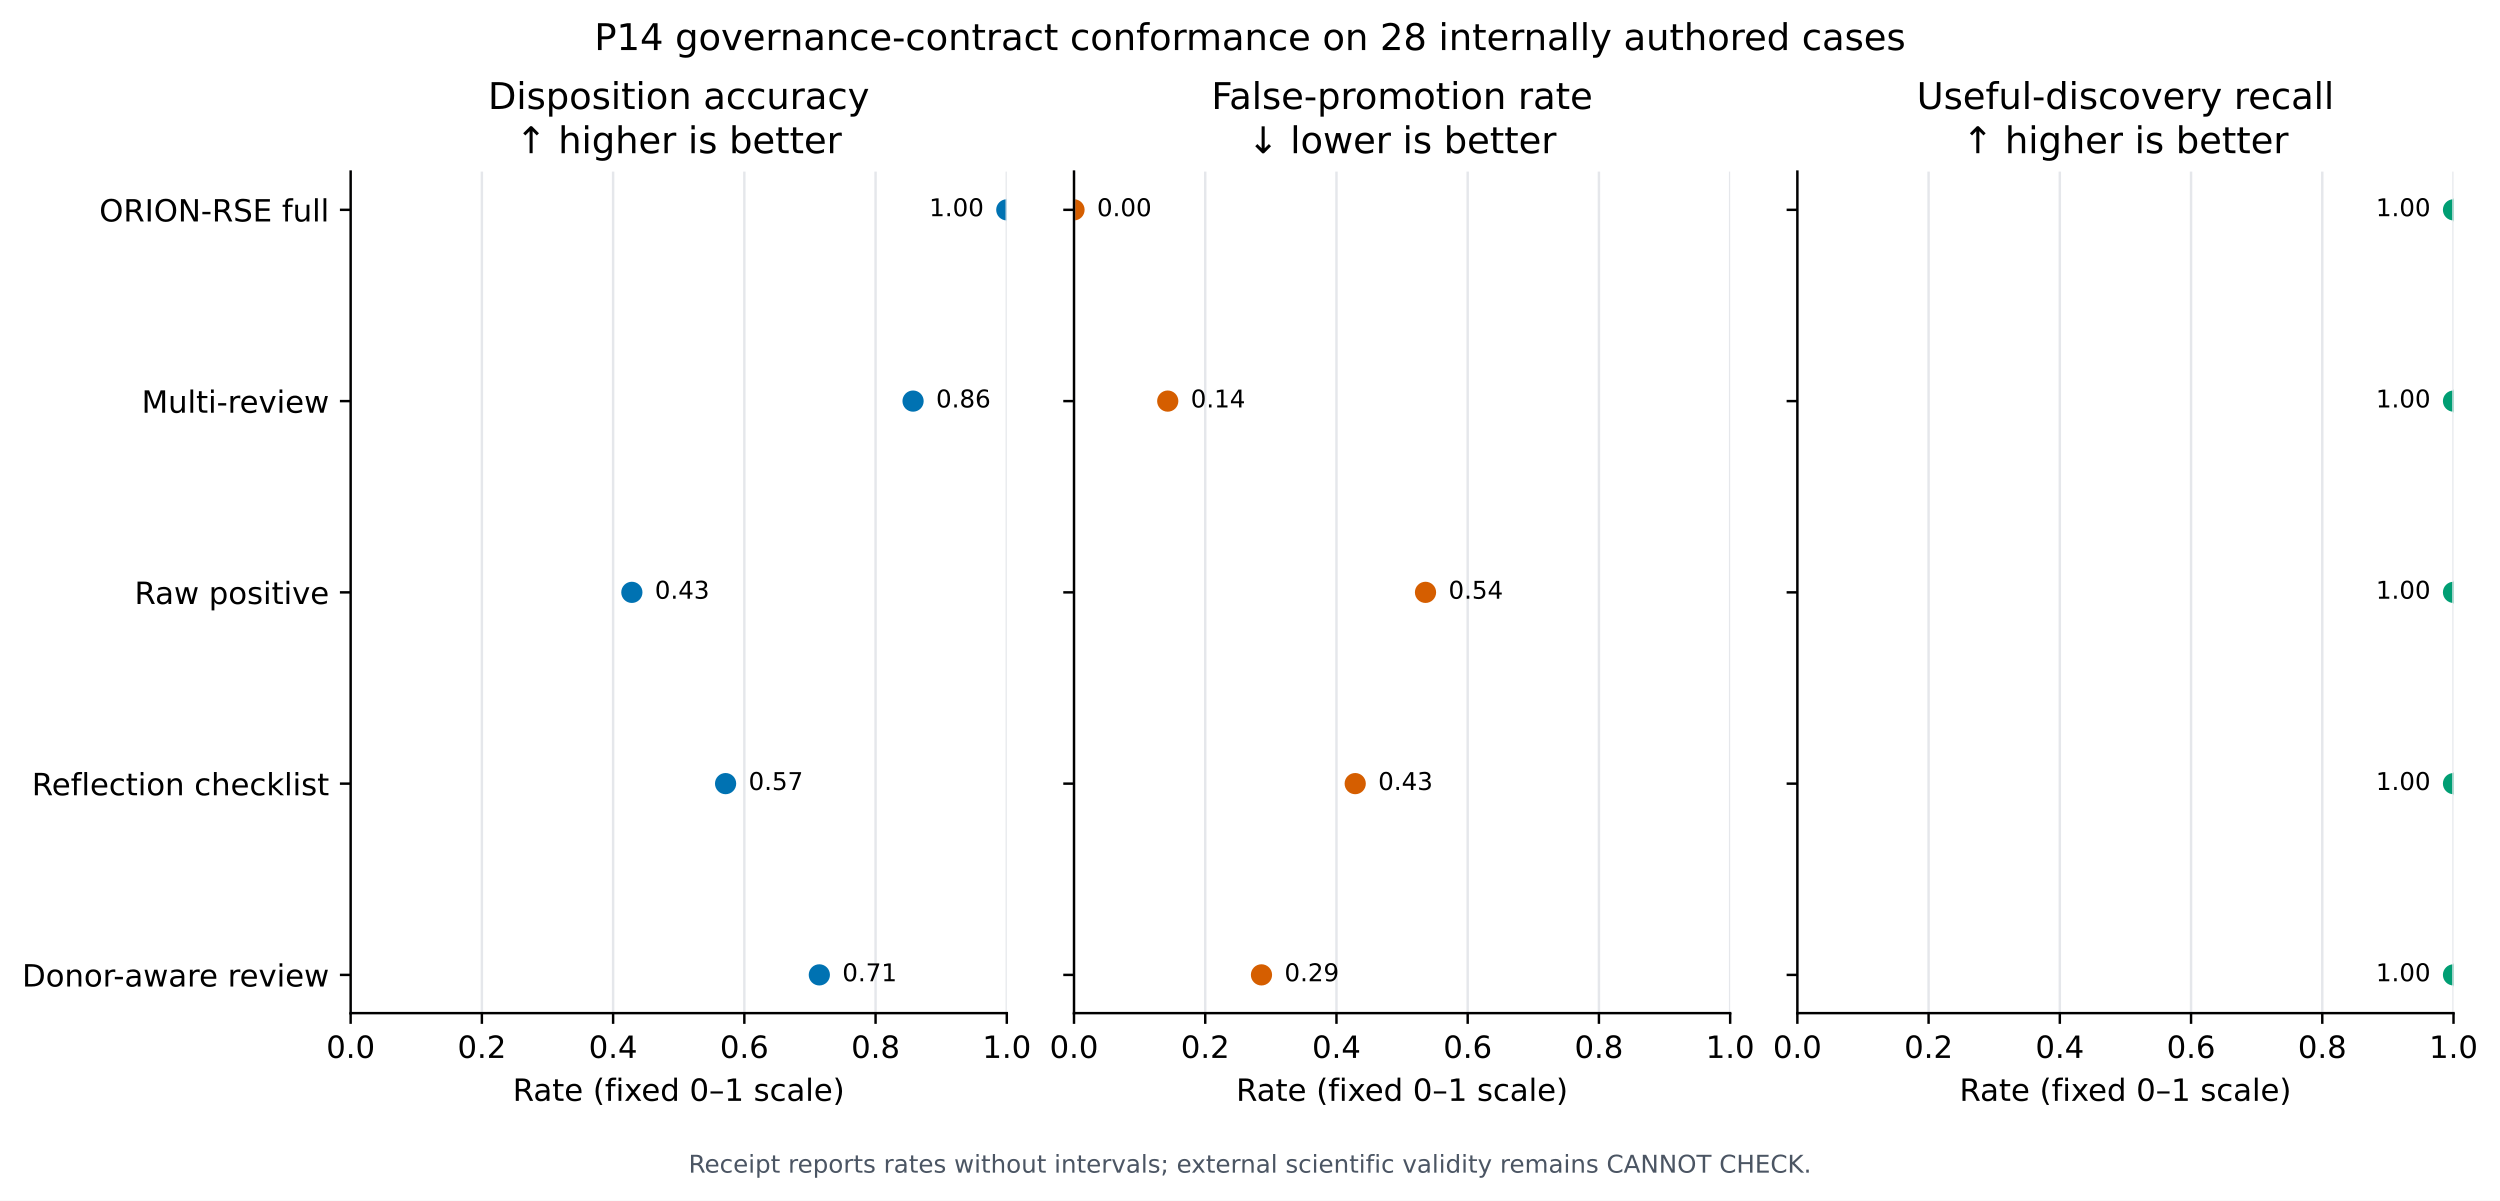
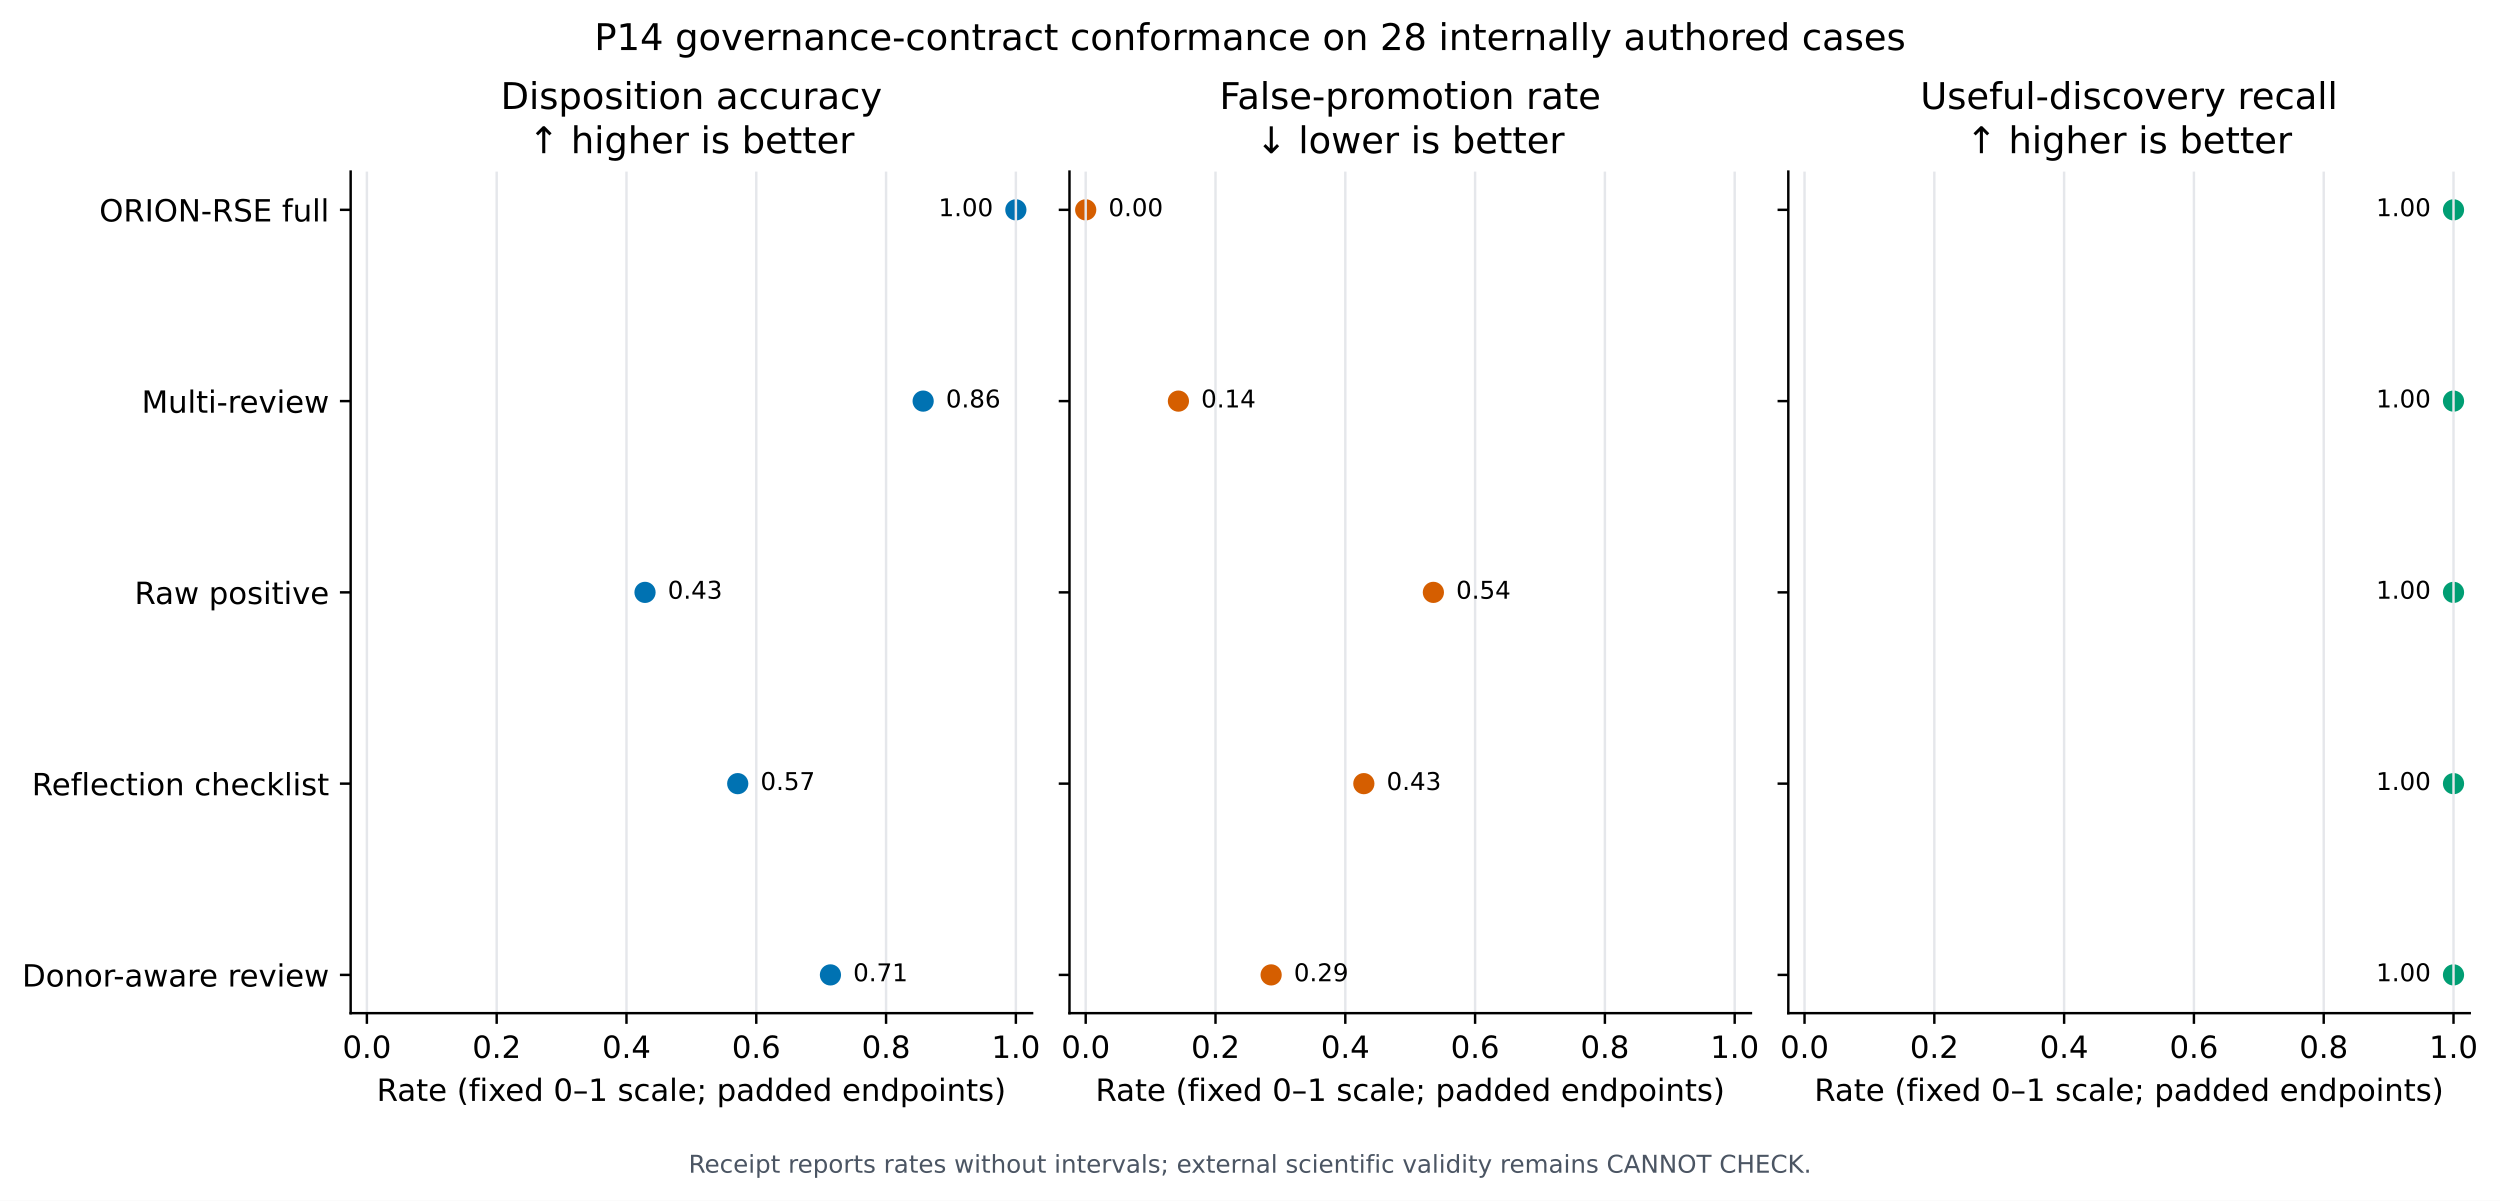
- <svg xmlns="http://www.w3.org/2000/svg" xmlns:xlink="http://www.w3.org/1999/xlink" width="814.8pt" height="391.322pt" viewBox="0 0 814.8 391.322" version="1.1">
+ <svg xmlns="http://www.w3.org/2000/svg" xmlns:xlink="http://www.w3.org/1999/xlink" width="814.777pt" height="391.322pt" viewBox="0 0 814.777 391.322" version="1.1">
  <defs>
    <style type="text/css">*{stroke-linejoin: round; stroke-linecap: butt}</style>
  </defs>
  <g id="figure_1">
    <g id="patch_1">
-       <path d="M 0 391.322  L 814.8 391.322  L 814.8 0  L 0 0  z " style="fill: #ffffff" />
+       <path d="M 0 391.322 L 814.777 391.322 L 814.777 0 L 0 0 z " style="fill: #ffffff" />
    </g>
    <g id="axes_1">
      <g id="patch_2">
-         <path d="M 114.283 330.199  L 328.135 330.199  L 328.135 55.924  L 114.283 55.924  z " style="fill: #ffffff" />
+         <path d="M 114.283 330.199 L 336.369 330.199 L 336.369 55.924 L 114.283 55.924 z " style="fill: #ffffff" />
      </g>
      <g id="PathCollection_1">
        <defs>
-           <path id="m656ef772c9" d="M 0 3.808  C 1.01 3.808 1.979 3.407 2.693 2.693  C 3.407 1.979 3.808 1.01 3.808 0  C 3.808 -1.01 3.407 -1.979 2.693 -2.693  C 1.979 -3.407 1.01 -3.808 0 -3.808  C -1.01 -3.808 -1.979 -3.407 -2.693 -2.693  C -3.407 -1.979 -3.808 -1.01 -3.808 0  C -3.808 1.01 -3.407 1.979 -2.693 2.693  C -1.979 3.407 -1.01 3.808 0 3.808  z " style="stroke: #ffffff; stroke-width: 0.7" />
+           <path id="m656ef772c9" d="M 0 3.808 C 1.01 3.808 1.979 3.407 2.693 2.693 C 3.407 1.979 3.808 1.01 3.808 0 C 3.808 -1.01 3.407 -1.979 2.693 -2.693 C 1.979 -3.407 1.01 -3.808 0 -3.808 C -1.01 -3.808 -1.979 -3.407 -2.693 -2.693 C -3.407 -1.979 -3.808 -1.01 -3.808 0 C -3.808 1.01 -3.407 1.979 -2.693 2.693 C -1.979 3.407 -1.01 3.808 0 3.808 z " style="stroke: #ffffff; stroke-width: 0.7" />
        </defs>
-         <g clip-path="url(#pd4b064d2e2)">
-           <use xlink:href="#m656ef772c9" x="328.135" y="68.391" style="fill: #0072b2; stroke: #ffffff; stroke-width: 0.7" />
+         <g clip-path="url(#pcd57a4e629)">
+           <use xlink:href="#m656ef772c9" x="331.081" y="68.391" style="fill: #0072b2; stroke: #ffffff; stroke-width: 0.7" />
        </g>
      </g>
      <g id="PathCollection_2">
-         <g clip-path="url(#pd4b064d2e2)">
-           <use xlink:href="#m656ef772c9" x="297.585" y="130.726" style="fill: #0072b2; stroke: #ffffff; stroke-width: 0.7" />
+         <g clip-path="url(#pcd57a4e629)">
+           <use xlink:href="#m656ef772c9" x="300.865" y="130.726" style="fill: #0072b2; stroke: #ffffff; stroke-width: 0.7" />
        </g>
      </g>
      <g id="PathCollection_3">
-         <g clip-path="url(#pd4b064d2e2)">
-           <use xlink:href="#m656ef772c9" x="205.934" y="193.061" style="fill: #0072b2; stroke: #ffffff; stroke-width: 0.7" />
+         <g clip-path="url(#pcd57a4e629)">
+           <use xlink:href="#m656ef772c9" x="210.218" y="193.061" style="fill: #0072b2; stroke: #ffffff; stroke-width: 0.7" />
        </g>
      </g>
      <g id="PathCollection_4">
-         <g clip-path="url(#pd4b064d2e2)">
-           <use xlink:href="#m656ef772c9" x="236.484" y="255.397" style="fill: #0072b2; stroke: #ffffff; stroke-width: 0.7" />
+         <g clip-path="url(#pcd57a4e629)">
+           <use xlink:href="#m656ef772c9" x="240.434" y="255.397" style="fill: #0072b2; stroke: #ffffff; stroke-width: 0.7" />
        </g>
      </g>
      <g id="PathCollection_5">
-         <g clip-path="url(#pd4b064d2e2)">
-           <use xlink:href="#m656ef772c9" x="267.035" y="317.732" style="fill: #0072b2; stroke: #ffffff; stroke-width: 0.7" />
+         <g clip-path="url(#pcd57a4e629)">
+           <use xlink:href="#m656ef772c9" x="270.649" y="317.732" style="fill: #0072b2; stroke: #ffffff; stroke-width: 0.7" />
        </g>
      </g>
      <g id="matplotlib.axis_1">
        <g id="xtick_1">
          <g id="line2d_1">
-             <path d="M 114.283 330.199  L 114.283 55.924  " clip-path="url(#pd4b064d2e2)" style="fill: none; stroke: #e5e7eb; stroke-width: 0.8; stroke-linecap: square" />
+             <path d="M 119.571 330.199 L 119.571 55.924 " clip-path="url(#pcd57a4e629)" style="fill: none; stroke: #e5e7eb; stroke-width: 0.8; stroke-linecap: square" />
          </g>
          <g id="line2d_2">
            <defs>
-               <path id="me9255b4151" d="M 0 0  L 0 3.5  " style="stroke: #000000; stroke-width: 0.8" />
+               <path id="me9255b4151" d="M 0 0 L 0 3.5 " style="stroke: #000000; stroke-width: 0.8" />
            </defs>
            <g>
-               <use xlink:href="#me9255b4151" x="114.283" y="330.199" style="stroke: #000000; stroke-width: 0.8" />
+               <use xlink:href="#me9255b4151" x="119.571" y="330.199" style="stroke: #000000; stroke-width: 0.8" />
            </g>
          </g>
          <g id="text_1">
-             <text style="font-size: 10px; font-family: 'DejaVu Sans', 'Arial', 'Helvetica', sans-serif; text-anchor: middle" x="114.283" y="344.796" transform="rotate(-0 114.2828 344.7964)">0.0</text>
+             <text style="font-size: 10px; font-family: 'DejaVu Sans', 'Arial', 'Helvetica', sans-serif; text-anchor: middle" x="119.571" y="344.796" transform="rotate(-0 119.5706 344.7964)">0.0</text>
          </g>
        </g>
        <g id="xtick_2">
          <g id="line2d_3">
-             <path d="M 157.053 330.199  L 157.053 55.924  " clip-path="url(#pd4b064d2e2)" style="fill: none; stroke: #e5e7eb; stroke-width: 0.8; stroke-linecap: square" />
+             <path d="M 161.873 330.199 L 161.873 55.924 " clip-path="url(#pcd57a4e629)" style="fill: none; stroke: #e5e7eb; stroke-width: 0.8; stroke-linecap: square" />
          </g>
          <g id="line2d_4">
            <g>
-               <use xlink:href="#me9255b4151" x="157.053" y="330.199" style="stroke: #000000; stroke-width: 0.8" />
+               <use xlink:href="#me9255b4151" x="161.873" y="330.199" style="stroke: #000000; stroke-width: 0.8" />
            </g>
          </g>
          <g id="text_2">
-             <text style="font-size: 10px; font-family: 'DejaVu Sans', 'Arial', 'Helvetica', sans-serif; text-anchor: middle" x="157.053" y="344.796" transform="rotate(-0 157.0533 344.7964)">0.2</text>
+             <text style="font-size: 10px; font-family: 'DejaVu Sans', 'Arial', 'Helvetica', sans-serif; text-anchor: middle" x="161.873" y="344.796" transform="rotate(-0 161.8726 344.7964)">0.2</text>
          </g>
        </g>
        <g id="xtick_3">
          <g id="line2d_5">
-             <path d="M 199.824 330.199  L 199.824 55.924  " clip-path="url(#pd4b064d2e2)" style="fill: none; stroke: #e5e7eb; stroke-width: 0.8; stroke-linecap: square" />
+             <path d="M 204.175 330.199 L 204.175 55.924 " clip-path="url(#pcd57a4e629)" style="fill: none; stroke: #e5e7eb; stroke-width: 0.8; stroke-linecap: square" />
          </g>
          <g id="line2d_6">
            <g>
-               <use xlink:href="#me9255b4151" x="199.824" y="330.199" style="stroke: #000000; stroke-width: 0.8" />
+               <use xlink:href="#me9255b4151" x="204.175" y="330.199" style="stroke: #000000; stroke-width: 0.8" />
            </g>
          </g>
          <g id="text_3">
-             <text style="font-size: 10px; font-family: 'DejaVu Sans', 'Arial', 'Helvetica', sans-serif; text-anchor: middle" x="199.824" y="344.796" transform="rotate(-0 199.8239 344.7964)">0.4</text>
+             <text style="font-size: 10px; font-family: 'DejaVu Sans', 'Arial', 'Helvetica', sans-serif; text-anchor: middle" x="204.175" y="344.796" transform="rotate(-0 204.1747 344.7964)">0.4</text>
          </g>
        </g>
        <g id="xtick_4">
          <g id="line2d_7">
-             <path d="M 242.594 330.199  L 242.594 55.924  " clip-path="url(#pd4b064d2e2)" style="fill: none; stroke: #e5e7eb; stroke-width: 0.8; stroke-linecap: square" />
+             <path d="M 246.477 330.199 L 246.477 55.924 " clip-path="url(#pcd57a4e629)" style="fill: none; stroke: #e5e7eb; stroke-width: 0.8; stroke-linecap: square" />
          </g>
          <g id="line2d_8">
            <g>
-               <use xlink:href="#me9255b4151" x="242.594" y="330.199" style="stroke: #000000; stroke-width: 0.8" />
+               <use xlink:href="#me9255b4151" x="246.477" y="330.199" style="stroke: #000000; stroke-width: 0.8" />
            </g>
          </g>
          <g id="text_4">
-             <text style="font-size: 10px; font-family: 'DejaVu Sans', 'Arial', 'Helvetica', sans-serif; text-anchor: middle" x="242.594" y="344.796" transform="rotate(-0 242.5944 344.7964)">0.6</text>
+             <text style="font-size: 10px; font-family: 'DejaVu Sans', 'Arial', 'Helvetica', sans-serif; text-anchor: middle" x="246.477" y="344.796" transform="rotate(-0 246.4767 344.7964)">0.6</text>
          </g>
        </g>
        <g id="xtick_5">
          <g id="line2d_9">
-             <path d="M 285.365 330.199  L 285.365 55.924  " clip-path="url(#pd4b064d2e2)" style="fill: none; stroke: #e5e7eb; stroke-width: 0.8; stroke-linecap: square" />
+             <path d="M 288.779 330.199 L 288.779 55.924 " clip-path="url(#pcd57a4e629)" style="fill: none; stroke: #e5e7eb; stroke-width: 0.8; stroke-linecap: square" />
          </g>
          <g id="line2d_10">
            <g>
-               <use xlink:href="#me9255b4151" x="285.365" y="330.199" style="stroke: #000000; stroke-width: 0.8" />
+               <use xlink:href="#me9255b4151" x="288.779" y="330.199" style="stroke: #000000; stroke-width: 0.8" />
            </g>
          </g>
          <g id="text_5">
-             <text style="font-size: 10px; font-family: 'DejaVu Sans', 'Arial', 'Helvetica', sans-serif; text-anchor: middle" x="285.365" y="344.796" transform="rotate(-0 285.3649 344.7964)">0.8</text>
+             <text style="font-size: 10px; font-family: 'DejaVu Sans', 'Arial', 'Helvetica', sans-serif; text-anchor: middle" x="288.779" y="344.796" transform="rotate(-0 288.7788 344.7964)">0.8</text>
          </g>
        </g>
        <g id="xtick_6">
          <g id="line2d_11">
-             <path d="M 328.135 330.199  L 328.135 55.924  " clip-path="url(#pd4b064d2e2)" style="fill: none; stroke: #e5e7eb; stroke-width: 0.8; stroke-linecap: square" />
+             <path d="M 331.081 330.199 L 331.081 55.924 " clip-path="url(#pcd57a4e629)" style="fill: none; stroke: #e5e7eb; stroke-width: 0.8; stroke-linecap: square" />
          </g>
          <g id="line2d_12">
            <g>
-               <use xlink:href="#me9255b4151" x="328.135" y="330.199" style="stroke: #000000; stroke-width: 0.8" />
+               <use xlink:href="#me9255b4151" x="331.081" y="330.199" style="stroke: #000000; stroke-width: 0.8" />
            </g>
          </g>
          <g id="text_6">
-             <text style="font-size: 10px; font-family: 'DejaVu Sans', 'Arial', 'Helvetica', sans-serif; text-anchor: middle" x="328.135" y="344.796" transform="rotate(-0 328.1355 344.7964)">1.0</text>
+             <text style="font-size: 10px; font-family: 'DejaVu Sans', 'Arial', 'Helvetica', sans-serif; text-anchor: middle" x="331.081" y="344.796" transform="rotate(-0 331.0808 344.7964)">1.0</text>
          </g>
        </g>
        <g id="text_7">
-           <text style="font-size: 10px; font-family: 'DejaVu Sans', 'Arial', 'Helvetica', sans-serif; text-anchor: middle" x="221.209" y="358.797" transform="rotate(-0 221.2091 358.7972)">Rate (fixed 0–1 scale)</text>
+           <text style="font-size: 10px; font-family: 'DejaVu Sans', 'Arial', 'Helvetica', sans-serif; text-anchor: middle" x="225.326" y="358.797" transform="rotate(-0 225.3257 358.7972)">Rate (fixed 0–1 scale; padded endpoints)</text>
        </g>
      </g>
      <g id="matplotlib.axis_2">
        <g id="ytick_1">
          <g id="line2d_13">
            <defs>
-               <path id="m91ef745846" d="M 0 0  L -3.5 0  " style="stroke: #000000; stroke-width: 0.8" />
+               <path id="m91ef745846" d="M 0 0 L -3.5 0 " style="stroke: #000000; stroke-width: 0.8" />
            </defs>
            <g>
              <use xlink:href="#m91ef745846" x="114.283" y="68.391" style="stroke: #000000; stroke-width: 0.8" />
            </g>
          </g>
          <g id="text_8">
            <text style="font-size: 10px; font-family: 'DejaVu Sans', 'Arial', 'Helvetica', sans-serif; text-anchor: end" x="107.283" y="72.19" transform="rotate(-0 107.2828 72.19025)">ORION-RSE full</text>
          </g>
        </g>
        <g id="ytick_2">
          <g id="line2d_14">
            <g>
              <use xlink:href="#m91ef745846" x="114.283" y="130.726" style="stroke: #000000; stroke-width: 0.8" />
            </g>
          </g>
          <g id="text_9">
            <text style="font-size: 10px; font-family: 'DejaVu Sans', 'Arial', 'Helvetica', sans-serif; text-anchor: end" x="107.283" y="134.525" transform="rotate(-0 107.2828 134.5254)">Multi-review</text>
          </g>
        </g>
        <g id="ytick_3">
          <g id="line2d_15">
            <g>
              <use xlink:href="#m91ef745846" x="114.283" y="193.061" style="stroke: #000000; stroke-width: 0.8" />
            </g>
          </g>
          <g id="text_10">
            <text style="font-size: 10px; font-family: 'DejaVu Sans', 'Arial', 'Helvetica', sans-serif; text-anchor: end" x="107.283" y="196.861" transform="rotate(-0 107.2828 196.8606)">Raw positive</text>
          </g>
        </g>
        <g id="ytick_4">
          <g id="line2d_16">
            <g>
              <use xlink:href="#m91ef745846" x="114.283" y="255.397" style="stroke: #000000; stroke-width: 0.8" />
            </g>
          </g>
          <g id="text_11">
            <text style="font-size: 10px; font-family: 'DejaVu Sans', 'Arial', 'Helvetica', sans-serif; text-anchor: end" x="107.283" y="259.196" transform="rotate(-0 107.2828 259.1958)">Reflection checklist</text>
          </g>
        </g>
        <g id="ytick_5">
          <g id="line2d_17">
            <g>
              <use xlink:href="#m91ef745846" x="114.283" y="317.732" style="stroke: #000000; stroke-width: 0.8" />
            </g>
          </g>
          <g id="text_12">
            <text style="font-size: 10px; font-family: 'DejaVu Sans', 'Arial', 'Helvetica', sans-serif; text-anchor: end" x="107.283" y="321.531" transform="rotate(-0 107.2828 321.5309)">Donor-aware review</text>
          </g>
        </g>
      </g>
      <g id="patch_3">
-         <path d="M 114.283 330.199  L 114.283 55.924  " style="fill: none; stroke: #000000; stroke-width: 0.8; stroke-linejoin: miter; stroke-linecap: square" />
+         <path d="M 114.283 330.199 L 114.283 55.924 " style="fill: none; stroke: #000000; stroke-width: 0.8; stroke-linejoin: miter; stroke-linecap: square" />
      </g>
      <g id="patch_4">
-         <path d="M 114.283 330.199  L 328.135 330.199  " style="fill: none; stroke: #000000; stroke-width: 0.8; stroke-linejoin: miter; stroke-linecap: square" />
+         <path d="M 114.283 330.199 L 336.369 330.199 " style="fill: none; stroke: #000000; stroke-width: 0.8; stroke-linejoin: miter; stroke-linecap: square" />
      </g>
      <g id="text_13">
-         <text style="font-size: 8px; font-family: 'DejaVu Sans', 'Arial', 'Helvetica', sans-serif; text-anchor: end" x="320.651" y="70.469" transform="rotate(-0 320.6506 70.46915)">1.00</text>
+         <text style="font-size: 8px; font-family: 'DejaVu Sans', 'Arial', 'Helvetica', sans-serif; text-anchor: end" x="323.678" y="70.469" transform="rotate(-0 323.678 70.46915)">1.00</text>
      </g>
      <g id="text_14">
-         <text style="font-size: 8px; font-family: 'DejaVu Sans', 'Arial', 'Helvetica', sans-serif; text-anchor: start" x="305.07" y="132.804" transform="rotate(-0 305.0699 132.8043)">0.86</text>
+         <text style="font-size: 8px; font-family: 'DejaVu Sans', 'Arial', 'Helvetica', sans-serif; text-anchor: start" x="308.268" y="132.804" transform="rotate(-0 308.2679 132.8043)">0.86</text>
      </g>
      <g id="text_15">
-         <text style="font-size: 8px; font-family: 'DejaVu Sans', 'Arial', 'Helvetica', sans-serif; text-anchor: start" x="213.419" y="195.139" transform="rotate(-0 213.4188 195.1395)">0.43</text>
+         <text style="font-size: 8px; font-family: 'DejaVu Sans', 'Arial', 'Helvetica', sans-serif; text-anchor: start" x="217.621" y="195.139" transform="rotate(-0 217.6207 195.1395)">0.43</text>
      </g>
      <g id="text_16">
-         <text style="font-size: 8px; font-family: 'DejaVu Sans', 'Arial', 'Helvetica', sans-serif; text-anchor: start" x="243.969" y="257.475" transform="rotate(-0 243.9692 257.4747)">0.57</text>
+         <text style="font-size: 8px; font-family: 'DejaVu Sans', 'Arial', 'Helvetica', sans-serif; text-anchor: start" x="247.836" y="257.475" transform="rotate(-0 247.8364 257.4747)">0.57</text>
      </g>
      <g id="text_17">
-         <text style="font-size: 8px; font-family: 'DejaVu Sans', 'Arial', 'Helvetica', sans-serif; text-anchor: start" x="274.52" y="319.81" transform="rotate(-0 274.5195 319.8098)">0.71</text>
+         <text style="font-size: 8px; font-family: 'DejaVu Sans', 'Arial', 'Helvetica', sans-serif; text-anchor: start" x="278.052" y="319.81" transform="rotate(-0 278.0522 319.8098)">0.71</text>
      </g>
      <g id="text_18">
-         <text style="font-size: 12px; font-family: 'DejaVu Sans', 'Arial', 'Helvetica', sans-serif" transform="translate(159.0529 35.52071)">Disposition accuracy</text>
-         <text style="font-size: 12px; font-family: 'DejaVu Sans', 'Arial', 'Helvetica', sans-serif" transform="translate(168.0651 49.924)">↑ higher is better</text>
+         <text style="font-size: 12px; font-family: 'DejaVu Sans', 'Arial', 'Helvetica', sans-serif" transform="translate(163.1694 35.52071)">Disposition accuracy</text>
+         <text style="font-size: 12px; font-family: 'DejaVu Sans', 'Arial', 'Helvetica', sans-serif" transform="translate(172.1816 49.924)">↑ higher is better</text>
      </g>
    </g>
    <g id="axes_2">
      <g id="patch_5">
-         <path d="M 350.039 330.199  L 563.892 330.199  L 563.892 55.924  L 350.039 55.924  z " style="fill: #ffffff" />
+         <path d="M 348.555 330.199 L 570.641 330.199 L 570.641 55.924 L 348.555 55.924 z " style="fill: #ffffff" />
      </g>
      <g id="PathCollection_6">
        <defs>
-           <path id="m1288d1dc7d" d="M 0 3.808  C 1.01 3.808 1.979 3.407 2.693 2.693  C 3.407 1.979 3.808 1.01 3.808 0  C 3.808 -1.01 3.407 -1.979 2.693 -2.693  C 1.979 -3.407 1.01 -3.808 0 -3.808  C -1.01 -3.808 -1.979 -3.407 -2.693 -2.693  C -3.407 -1.979 -3.808 -1.01 -3.808 0  C -3.808 1.01 -3.407 1.979 -2.693 2.693  C -1.979 3.407 -1.01 3.808 0 3.808  z " style="stroke: #ffffff; stroke-width: 0.7" />
+           <path id="m1288d1dc7d" d="M 0 3.808 C 1.01 3.808 1.979 3.407 2.693 2.693 C 3.407 1.979 3.808 1.01 3.808 0 C 3.808 -1.01 3.407 -1.979 2.693 -2.693 C 1.979 -3.407 1.01 -3.808 0 -3.808 C -1.01 -3.808 -1.979 -3.407 -2.693 -2.693 C -3.407 -1.979 -3.808 -1.01 -3.808 0 C -3.808 1.01 -3.407 1.979 -2.693 2.693 C -1.979 3.407 -1.01 3.808 0 3.808 z " style="stroke: #ffffff; stroke-width: 0.7" />
        </defs>
-         <g clip-path="url(#pd82fe5c6df)">
-           <use xlink:href="#m1288d1dc7d" x="350.039" y="68.391" style="fill: #d55e00; stroke: #ffffff; stroke-width: 0.7" />
+         <g clip-path="url(#pea5a4ca282)">
+           <use xlink:href="#m1288d1dc7d" x="353.843" y="68.391" style="fill: #d55e00; stroke: #ffffff; stroke-width: 0.7" />
        </g>
      </g>
      <g id="PathCollection_7">
-         <g clip-path="url(#pd82fe5c6df)">
-           <use xlink:href="#m1288d1dc7d" x="380.589" y="130.726" style="fill: #d55e00; stroke: #ffffff; stroke-width: 0.7" />
+         <g clip-path="url(#pea5a4ca282)">
+           <use xlink:href="#m1288d1dc7d" x="384.059" y="130.726" style="fill: #d55e00; stroke: #ffffff; stroke-width: 0.7" />
        </g>
      </g>
      <g id="PathCollection_8">
-         <g clip-path="url(#pd82fe5c6df)">
-           <use xlink:href="#m1288d1dc7d" x="464.603" y="193.061" style="fill: #d55e00; stroke: #ffffff; stroke-width: 0.7" />
+         <g clip-path="url(#pea5a4ca282)">
+           <use xlink:href="#m1288d1dc7d" x="467.152" y="193.061" style="fill: #d55e00; stroke: #ffffff; stroke-width: 0.7" />
        </g>
      </g>
      <g id="PathCollection_9">
-         <g clip-path="url(#pd82fe5c6df)">
-           <use xlink:href="#m1288d1dc7d" x="441.69" y="255.397" style="fill: #d55e00; stroke: #ffffff; stroke-width: 0.7" />
+         <g clip-path="url(#pea5a4ca282)">
+           <use xlink:href="#m1288d1dc7d" x="444.49" y="255.397" style="fill: #d55e00; stroke: #ffffff; stroke-width: 0.7" />
        </g>
      </g>
      <g id="PathCollection_10">
-         <g clip-path="url(#pd82fe5c6df)">
-           <use xlink:href="#m1288d1dc7d" x="411.14" y="317.732" style="fill: #d55e00; stroke: #ffffff; stroke-width: 0.7" />
+         <g clip-path="url(#pea5a4ca282)">
+           <use xlink:href="#m1288d1dc7d" x="414.274" y="317.732" style="fill: #d55e00; stroke: #ffffff; stroke-width: 0.7" />
        </g>
      </g>
      <g id="matplotlib.axis_3">
        <g id="xtick_7">
          <g id="line2d_18">
-             <path d="M 350.039 330.199  L 350.039 55.924  " clip-path="url(#pd82fe5c6df)" style="fill: none; stroke: #e5e7eb; stroke-width: 0.8; stroke-linecap: square" />
+             <path d="M 353.843 330.199 L 353.843 55.924 " clip-path="url(#pea5a4ca282)" style="fill: none; stroke: #e5e7eb; stroke-width: 0.8; stroke-linecap: square" />
          </g>
          <g id="line2d_19">
            <g>
-               <use xlink:href="#me9255b4151" x="350.039" y="330.199" style="stroke: #000000; stroke-width: 0.8" />
+               <use xlink:href="#me9255b4151" x="353.843" y="330.199" style="stroke: #000000; stroke-width: 0.8" />
            </g>
          </g>
          <g id="text_19">
-             <text style="font-size: 10px; font-family: 'DejaVu Sans', 'Arial', 'Helvetica', sans-serif; text-anchor: middle" x="350.039" y="344.796" transform="rotate(-0 350.0391 344.7964)">0.0</text>
+             <text style="font-size: 10px; font-family: 'DejaVu Sans', 'Arial', 'Helvetica', sans-serif; text-anchor: middle" x="353.843" y="344.796" transform="rotate(-0 353.843 344.7964)">0.0</text>
          </g>
        </g>
        <g id="xtick_8">
          <g id="line2d_20">
-             <path d="M 392.81 330.199  L 392.81 55.924  " clip-path="url(#pd82fe5c6df)" style="fill: none; stroke: #e5e7eb; stroke-width: 0.8; stroke-linecap: square" />
+             <path d="M 396.145 330.199 L 396.145 55.924 " clip-path="url(#pea5a4ca282)" style="fill: none; stroke: #e5e7eb; stroke-width: 0.8; stroke-linecap: square" />
          </g>
          <g id="line2d_21">
            <g>
-               <use xlink:href="#me9255b4151" x="392.81" y="330.199" style="stroke: #000000; stroke-width: 0.8" />
+               <use xlink:href="#me9255b4151" x="396.145" y="330.199" style="stroke: #000000; stroke-width: 0.8" />
            </g>
          </g>
          <g id="text_20">
-             <text style="font-size: 10px; font-family: 'DejaVu Sans', 'Arial', 'Helvetica', sans-serif; text-anchor: middle" x="392.81" y="344.796" transform="rotate(-0 392.8096 344.7964)">0.2</text>
+             <text style="font-size: 10px; font-family: 'DejaVu Sans', 'Arial', 'Helvetica', sans-serif; text-anchor: middle" x="396.145" y="344.796" transform="rotate(-0 396.145 344.7964)">0.2</text>
          </g>
        </g>
        <g id="xtick_9">
          <g id="line2d_22">
-             <path d="M 435.58 330.199  L 435.58 55.924  " clip-path="url(#pd82fe5c6df)" style="fill: none; stroke: #e5e7eb; stroke-width: 0.8; stroke-linecap: square" />
+             <path d="M 438.447 330.199 L 438.447 55.924 " clip-path="url(#pea5a4ca282)" style="fill: none; stroke: #e5e7eb; stroke-width: 0.8; stroke-linecap: square" />
          </g>
          <g id="line2d_23">
            <g>
-               <use xlink:href="#me9255b4151" x="435.58" y="330.199" style="stroke: #000000; stroke-width: 0.8" />
+               <use xlink:href="#me9255b4151" x="438.447" y="330.199" style="stroke: #000000; stroke-width: 0.8" />
            </g>
          </g>
          <g id="text_21">
-             <text style="font-size: 10px; font-family: 'DejaVu Sans', 'Arial', 'Helvetica', sans-serif; text-anchor: middle" x="435.58" y="344.796" transform="rotate(-0 435.5801 344.7964)">0.4</text>
+             <text style="font-size: 10px; font-family: 'DejaVu Sans', 'Arial', 'Helvetica', sans-serif; text-anchor: middle" x="438.447" y="344.796" transform="rotate(-0 438.4471 344.7964)">0.4</text>
          </g>
        </g>
        <g id="xtick_10">
          <g id="line2d_24">
-             <path d="M 478.351 330.199  L 478.351 55.924  " clip-path="url(#pd82fe5c6df)" style="fill: none; stroke: #e5e7eb; stroke-width: 0.8; stroke-linecap: square" />
+             <path d="M 480.749 330.199 L 480.749 55.924 " clip-path="url(#pea5a4ca282)" style="fill: none; stroke: #e5e7eb; stroke-width: 0.8; stroke-linecap: square" />
          </g>
          <g id="line2d_25">
            <g>
-               <use xlink:href="#me9255b4151" x="478.351" y="330.199" style="stroke: #000000; stroke-width: 0.8" />
+               <use xlink:href="#me9255b4151" x="480.749" y="330.199" style="stroke: #000000; stroke-width: 0.8" />
            </g>
          </g>
          <g id="text_22">
-             <text style="font-size: 10px; font-family: 'DejaVu Sans', 'Arial', 'Helvetica', sans-serif; text-anchor: middle" x="478.351" y="344.796" transform="rotate(-0 478.3506 344.7964)">0.6</text>
+             <text style="font-size: 10px; font-family: 'DejaVu Sans', 'Arial', 'Helvetica', sans-serif; text-anchor: middle" x="480.749" y="344.796" transform="rotate(-0 480.7491 344.7964)">0.6</text>
          </g>
        </g>
        <g id="xtick_11">
          <g id="line2d_26">
-             <path d="M 521.121 330.199  L 521.121 55.924  " clip-path="url(#pd82fe5c6df)" style="fill: none; stroke: #e5e7eb; stroke-width: 0.8; stroke-linecap: square" />
+             <path d="M 523.051 330.199 L 523.051 55.924 " clip-path="url(#pea5a4ca282)" style="fill: none; stroke: #e5e7eb; stroke-width: 0.8; stroke-linecap: square" />
          </g>
          <g id="line2d_27">
            <g>
-               <use xlink:href="#me9255b4151" x="521.121" y="330.199" style="stroke: #000000; stroke-width: 0.8" />
+               <use xlink:href="#me9255b4151" x="523.051" y="330.199" style="stroke: #000000; stroke-width: 0.8" />
            </g>
          </g>
          <g id="text_23">
-             <text style="font-size: 10px; font-family: 'DejaVu Sans', 'Arial', 'Helvetica', sans-serif; text-anchor: middle" x="521.121" y="344.796" transform="rotate(-0 521.1212 344.7964)">0.8</text>
+             <text style="font-size: 10px; font-family: 'DejaVu Sans', 'Arial', 'Helvetica', sans-serif; text-anchor: middle" x="523.051" y="344.796" transform="rotate(-0 523.0512 344.7964)">0.8</text>
          </g>
        </g>
        <g id="xtick_12">
          <g id="line2d_28">
-             <path d="M 563.892 330.199  L 563.892 55.924  " clip-path="url(#pd82fe5c6df)" style="fill: none; stroke: #e5e7eb; stroke-width: 0.8; stroke-linecap: square" />
+             <path d="M 565.353 330.199 L 565.353 55.924 " clip-path="url(#pea5a4ca282)" style="fill: none; stroke: #e5e7eb; stroke-width: 0.8; stroke-linecap: square" />
          </g>
          <g id="line2d_29">
            <g>
-               <use xlink:href="#me9255b4151" x="563.892" y="330.199" style="stroke: #000000; stroke-width: 0.8" />
+               <use xlink:href="#me9255b4151" x="565.353" y="330.199" style="stroke: #000000; stroke-width: 0.8" />
            </g>
          </g>
          <g id="text_24">
-             <text style="font-size: 10px; font-family: 'DejaVu Sans', 'Arial', 'Helvetica', sans-serif; text-anchor: middle" x="563.892" y="344.796" transform="rotate(-0 563.8917 344.7964)">1.0</text>
+             <text style="font-size: 10px; font-family: 'DejaVu Sans', 'Arial', 'Helvetica', sans-serif; text-anchor: middle" x="565.353" y="344.796" transform="rotate(-0 565.3532 344.7964)">1.0</text>
          </g>
        </g>
        <g id="text_25">
-           <text style="font-size: 10px; font-family: 'DejaVu Sans', 'Arial', 'Helvetica', sans-serif; text-anchor: middle" x="456.965" y="358.797" transform="rotate(-0 456.9654 358.7972)">Rate (fixed 0–1 scale)</text>
+           <text style="font-size: 10px; font-family: 'DejaVu Sans', 'Arial', 'Helvetica', sans-serif; text-anchor: middle" x="459.598" y="358.797" transform="rotate(-0 459.5981 358.7972)">Rate (fixed 0–1 scale; padded endpoints)</text>
        </g>
      </g>
      <g id="matplotlib.axis_4">
        <g id="ytick_6">
          <g id="line2d_30">
            <g>
-               <use xlink:href="#m91ef745846" x="350.039" y="68.391" style="stroke: #000000; stroke-width: 0.8" />
+               <use xlink:href="#m91ef745846" x="348.555" y="68.391" style="stroke: #000000; stroke-width: 0.8" />
            </g>
          </g>
        </g>
        <g id="ytick_7">
          <g id="line2d_31">
            <g>
-               <use xlink:href="#m91ef745846" x="350.039" y="130.726" style="stroke: #000000; stroke-width: 0.8" />
+               <use xlink:href="#m91ef745846" x="348.555" y="130.726" style="stroke: #000000; stroke-width: 0.8" />
            </g>
          </g>
        </g>
        <g id="ytick_8">
          <g id="line2d_32">
            <g>
-               <use xlink:href="#m91ef745846" x="350.039" y="193.061" style="stroke: #000000; stroke-width: 0.8" />
+               <use xlink:href="#m91ef745846" x="348.555" y="193.061" style="stroke: #000000; stroke-width: 0.8" />
            </g>
          </g>
        </g>
        <g id="ytick_9">
          <g id="line2d_33">
            <g>
-               <use xlink:href="#m91ef745846" x="350.039" y="255.397" style="stroke: #000000; stroke-width: 0.8" />
+               <use xlink:href="#m91ef745846" x="348.555" y="255.397" style="stroke: #000000; stroke-width: 0.8" />
            </g>
          </g>
        </g>
        <g id="ytick_10">
          <g id="line2d_34">
            <g>
-               <use xlink:href="#m91ef745846" x="350.039" y="317.732" style="stroke: #000000; stroke-width: 0.8" />
+               <use xlink:href="#m91ef745846" x="348.555" y="317.732" style="stroke: #000000; stroke-width: 0.8" />
            </g>
          </g>
        </g>
      </g>
      <g id="patch_6">
-         <path d="M 350.039 330.199  L 350.039 55.924  " style="fill: none; stroke: #000000; stroke-width: 0.8; stroke-linejoin: miter; stroke-linecap: square" />
+         <path d="M 348.555 330.199 L 348.555 55.924 " style="fill: none; stroke: #000000; stroke-width: 0.8; stroke-linejoin: miter; stroke-linecap: square" />
      </g>
      <g id="patch_7">
-         <path d="M 350.039 330.199  L 563.892 330.199  " style="fill: none; stroke: #000000; stroke-width: 0.8; stroke-linejoin: miter; stroke-linecap: square" />
+         <path d="M 348.555 330.199 L 570.641 330.199 " style="fill: none; stroke: #000000; stroke-width: 0.8; stroke-linejoin: miter; stroke-linecap: square" />
      </g>
      <g id="text_26">
-         <text style="font-size: 8px; font-family: 'DejaVu Sans', 'Arial', 'Helvetica', sans-serif; text-anchor: start" x="357.524" y="70.469" transform="rotate(-0 357.5239 70.46915)">0.00</text>
+         <text style="font-size: 8px; font-family: 'DejaVu Sans', 'Arial', 'Helvetica', sans-serif; text-anchor: start" x="361.246" y="70.469" transform="rotate(-0 361.2458 70.46915)">0.00</text>
      </g>
      <g id="text_27">
-         <text style="font-size: 8px; font-family: 'DejaVu Sans', 'Arial', 'Helvetica', sans-serif; text-anchor: start" x="388.074" y="132.804" transform="rotate(-0 388.0743 132.8043)">0.14</text>
+         <text style="font-size: 8px; font-family: 'DejaVu Sans', 'Arial', 'Helvetica', sans-serif; text-anchor: start" x="391.462" y="132.804" transform="rotate(-0 391.4616 132.8043)">0.14</text>
      </g>
      <g id="text_28">
-         <text style="font-size: 8px; font-family: 'DejaVu Sans', 'Arial', 'Helvetica', sans-serif; text-anchor: start" x="472.088" y="195.139" transform="rotate(-0 472.0878 195.1395)">0.54</text>
+         <text style="font-size: 8px; font-family: 'DejaVu Sans', 'Arial', 'Helvetica', sans-serif; text-anchor: start" x="474.555" y="195.139" transform="rotate(-0 474.5549 195.1395)">0.54</text>
      </g>
      <g id="text_29">
-         <text style="font-size: 8px; font-family: 'DejaVu Sans', 'Arial', 'Helvetica', sans-serif; text-anchor: start" x="449.175" y="257.475" transform="rotate(-0 449.175 257.4747)">0.43</text>
+         <text style="font-size: 8px; font-family: 'DejaVu Sans', 'Arial', 'Helvetica', sans-serif; text-anchor: start" x="451.893" y="257.475" transform="rotate(-0 451.8931 257.4747)">0.43</text>
      </g>
      <g id="text_30">
-         <text style="font-size: 8px; font-family: 'DejaVu Sans', 'Arial', 'Helvetica', sans-serif; text-anchor: start" x="418.625" y="319.81" transform="rotate(-0 418.6247 319.8098)">0.29</text>
+         <text style="font-size: 8px; font-family: 'DejaVu Sans', 'Arial', 'Helvetica', sans-serif; text-anchor: start" x="421.677" y="319.81" transform="rotate(-0 421.6773 319.8098)">0.29</text>
      </g>
      <g id="text_31">
-         <text style="font-size: 12px; font-family: 'DejaVu Sans', 'Arial', 'Helvetica', sans-serif" transform="translate(394.8213 35.52071)">False-promotion rate</text>
-         <text style="font-size: 12px; font-family: 'DejaVu Sans', 'Arial', 'Helvetica', sans-serif" transform="translate(406.6573 49.924)">↓ lower is better</text>
+         <text style="font-size: 12px; font-family: 'DejaVu Sans', 'Arial', 'Helvetica', sans-serif" transform="translate(397.454 35.52071)">False-promotion rate</text>
+         <text style="font-size: 12px; font-family: 'DejaVu Sans', 'Arial', 'Helvetica', sans-serif" transform="translate(409.29 49.924)">↓ lower is better</text>
      </g>
    </g>
    <g id="axes_3">
      <g id="patch_8">
-         <path d="M 585.795 330.199  L 799.648 330.199  L 799.648 55.924  L 585.795 55.924  z " style="fill: #ffffff" />
+         <path d="M 582.828 330.199 L 804.913 330.199 L 804.913 55.924 L 582.828 55.924 z " style="fill: #ffffff" />
      </g>
      <g id="PathCollection_11">
        <defs>
-           <path id="m30e28b0998" d="M 0 3.808  C 1.01 3.808 1.979 3.407 2.693 2.693  C 3.407 1.979 3.808 1.01 3.808 0  C 3.808 -1.01 3.407 -1.979 2.693 -2.693  C 1.979 -3.407 1.01 -3.808 0 -3.808  C -1.01 -3.808 -1.979 -3.407 -2.693 -2.693  C -3.407 -1.979 -3.808 -1.01 -3.808 0  C -3.808 1.01 -3.407 1.979 -2.693 2.693  C -1.979 3.407 -1.01 3.808 0 3.808  z " style="stroke: #ffffff; stroke-width: 0.7" />
+           <path id="m30e28b0998" d="M 0 3.808 C 1.01 3.808 1.979 3.407 2.693 2.693 C 3.407 1.979 3.808 1.01 3.808 0 C 3.808 -1.01 3.407 -1.979 2.693 -2.693 C 1.979 -3.407 1.01 -3.808 0 -3.808 C -1.01 -3.808 -1.979 -3.407 -2.693 -2.693 C -3.407 -1.979 -3.808 -1.01 -3.808 0 C -3.808 1.01 -3.407 1.979 -2.693 2.693 C -1.979 3.407 -1.01 3.808 0 3.808 z " style="stroke: #ffffff; stroke-width: 0.7" />
        </defs>
-         <g clip-path="url(#pb5b746ac25)">
-           <use xlink:href="#m30e28b0998" x="799.648" y="68.391" style="fill: #009e73; stroke: #ffffff; stroke-width: 0.7" />
+         <g clip-path="url(#pc38dc2b757)">
+           <use xlink:href="#m30e28b0998" x="799.626" y="68.391" style="fill: #009e73; stroke: #ffffff; stroke-width: 0.7" />
        </g>
      </g>
      <g id="PathCollection_12">
-         <g clip-path="url(#pb5b746ac25)">
-           <use xlink:href="#m30e28b0998" x="799.648" y="130.726" style="fill: #009e73; stroke: #ffffff; stroke-width: 0.7" />
+         <g clip-path="url(#pc38dc2b757)">
+           <use xlink:href="#m30e28b0998" x="799.626" y="130.726" style="fill: #009e73; stroke: #ffffff; stroke-width: 0.7" />
        </g>
      </g>
      <g id="PathCollection_13">
-         <g clip-path="url(#pb5b746ac25)">
-           <use xlink:href="#m30e28b0998" x="799.648" y="193.061" style="fill: #009e73; stroke: #ffffff; stroke-width: 0.7" />
+         <g clip-path="url(#pc38dc2b757)">
+           <use xlink:href="#m30e28b0998" x="799.626" y="193.061" style="fill: #009e73; stroke: #ffffff; stroke-width: 0.7" />
        </g>
      </g>
      <g id="PathCollection_14">
-         <g clip-path="url(#pb5b746ac25)">
-           <use xlink:href="#m30e28b0998" x="799.648" y="255.397" style="fill: #009e73; stroke: #ffffff; stroke-width: 0.7" />
+         <g clip-path="url(#pc38dc2b757)">
+           <use xlink:href="#m30e28b0998" x="799.626" y="255.397" style="fill: #009e73; stroke: #ffffff; stroke-width: 0.7" />
        </g>
      </g>
      <g id="PathCollection_15">
-         <g clip-path="url(#pb5b746ac25)">
-           <use xlink:href="#m30e28b0998" x="799.648" y="317.732" style="fill: #009e73; stroke: #ffffff; stroke-width: 0.7" />
+         <g clip-path="url(#pc38dc2b757)">
+           <use xlink:href="#m30e28b0998" x="799.626" y="317.732" style="fill: #009e73; stroke: #ffffff; stroke-width: 0.7" />
        </g>
      </g>
      <g id="matplotlib.axis_5">
        <g id="xtick_13">
          <g id="line2d_35">
-             <path d="M 585.795 330.199  L 585.795 55.924  " clip-path="url(#pb5b746ac25)" style="fill: none; stroke: #e5e7eb; stroke-width: 0.8; stroke-linecap: square" />
+             <path d="M 588.115 330.199 L 588.115 55.924 " clip-path="url(#pc38dc2b757)" style="fill: none; stroke: #e5e7eb; stroke-width: 0.8; stroke-linecap: square" />
          </g>
          <g id="line2d_36">
            <g>
-               <use xlink:href="#me9255b4151" x="585.795" y="330.199" style="stroke: #000000; stroke-width: 0.8" />
+               <use xlink:href="#me9255b4151" x="588.115" y="330.199" style="stroke: #000000; stroke-width: 0.8" />
            </g>
          </g>
          <g id="text_32">
-             <text style="font-size: 10px; font-family: 'DejaVu Sans', 'Arial', 'Helvetica', sans-serif; text-anchor: middle" x="585.795" y="344.796" transform="rotate(-0 585.7953 344.7964)">0.0</text>
+             <text style="font-size: 10px; font-family: 'DejaVu Sans', 'Arial', 'Helvetica', sans-serif; text-anchor: middle" x="588.115" y="344.796" transform="rotate(-0 588.1154 344.7964)">0.0</text>
          </g>
        </g>
        <g id="xtick_14">
          <g id="line2d_37">
-             <path d="M 628.566 330.199  L 628.566 55.924  " clip-path="url(#pb5b746ac25)" style="fill: none; stroke: #e5e7eb; stroke-width: 0.8; stroke-linecap: square" />
+             <path d="M 630.417 330.199 L 630.417 55.924 " clip-path="url(#pc38dc2b757)" style="fill: none; stroke: #e5e7eb; stroke-width: 0.8; stroke-linecap: square" />
          </g>
          <g id="line2d_38">
            <g>
-               <use xlink:href="#me9255b4151" x="628.566" y="330.199" style="stroke: #000000; stroke-width: 0.8" />
+               <use xlink:href="#me9255b4151" x="630.417" y="330.199" style="stroke: #000000; stroke-width: 0.8" />
            </g>
          </g>
          <g id="text_33">
-             <text style="font-size: 10px; font-family: 'DejaVu Sans', 'Arial', 'Helvetica', sans-serif; text-anchor: middle" x="628.566" y="344.796" transform="rotate(-0 628.5658 344.7964)">0.2</text>
+             <text style="font-size: 10px; font-family: 'DejaVu Sans', 'Arial', 'Helvetica', sans-serif; text-anchor: middle" x="630.417" y="344.796" transform="rotate(-0 630.4174 344.7964)">0.2</text>
          </g>
        </g>
        <g id="xtick_15">
          <g id="line2d_39">
-             <path d="M 671.336 330.199  L 671.336 55.924  " clip-path="url(#pb5b746ac25)" style="fill: none; stroke: #e5e7eb; stroke-width: 0.8; stroke-linecap: square" />
+             <path d="M 672.719 330.199 L 672.719 55.924 " clip-path="url(#pc38dc2b757)" style="fill: none; stroke: #e5e7eb; stroke-width: 0.8; stroke-linecap: square" />
          </g>
          <g id="line2d_40">
            <g>
-               <use xlink:href="#me9255b4151" x="671.336" y="330.199" style="stroke: #000000; stroke-width: 0.8" />
+               <use xlink:href="#me9255b4151" x="672.719" y="330.199" style="stroke: #000000; stroke-width: 0.8" />
            </g>
          </g>
          <g id="text_34">
-             <text style="font-size: 10px; font-family: 'DejaVu Sans', 'Arial', 'Helvetica', sans-serif; text-anchor: middle" x="671.336" y="344.796" transform="rotate(-0 671.3364 344.7964)">0.4</text>
+             <text style="font-size: 10px; font-family: 'DejaVu Sans', 'Arial', 'Helvetica', sans-serif; text-anchor: middle" x="672.719" y="344.796" transform="rotate(-0 672.7195 344.7964)">0.4</text>
          </g>
        </g>
        <g id="xtick_16">
          <g id="line2d_41">
-             <path d="M 714.107 330.199  L 714.107 55.924  " clip-path="url(#pb5b746ac25)" style="fill: none; stroke: #e5e7eb; stroke-width: 0.8; stroke-linecap: square" />
+             <path d="M 715.022 330.199 L 715.022 55.924 " clip-path="url(#pc38dc2b757)" style="fill: none; stroke: #e5e7eb; stroke-width: 0.8; stroke-linecap: square" />
          </g>
          <g id="line2d_42">
            <g>
-               <use xlink:href="#me9255b4151" x="714.107" y="330.199" style="stroke: #000000; stroke-width: 0.8" />
+               <use xlink:href="#me9255b4151" x="715.022" y="330.199" style="stroke: #000000; stroke-width: 0.8" />
            </g>
          </g>
          <g id="text_35">
-             <text style="font-size: 10px; font-family: 'DejaVu Sans', 'Arial', 'Helvetica', sans-serif; text-anchor: middle" x="714.107" y="344.796" transform="rotate(-0 714.1069 344.7964)">0.6</text>
+             <text style="font-size: 10px; font-family: 'DejaVu Sans', 'Arial', 'Helvetica', sans-serif; text-anchor: middle" x="715.022" y="344.796" transform="rotate(-0 715.0215 344.7964)">0.6</text>
          </g>
        </g>
        <g id="xtick_17">
          <g id="line2d_43">
-             <path d="M 756.877 330.199  L 756.877 55.924  " clip-path="url(#pb5b746ac25)" style="fill: none; stroke: #e5e7eb; stroke-width: 0.8; stroke-linecap: square" />
+             <path d="M 757.324 330.199 L 757.324 55.924 " clip-path="url(#pc38dc2b757)" style="fill: none; stroke: #e5e7eb; stroke-width: 0.8; stroke-linecap: square" />
          </g>
          <g id="line2d_44">
            <g>
-               <use xlink:href="#me9255b4151" x="756.877" y="330.199" style="stroke: #000000; stroke-width: 0.8" />
+               <use xlink:href="#me9255b4151" x="757.324" y="330.199" style="stroke: #000000; stroke-width: 0.8" />
            </g>
          </g>
          <g id="text_36">
-             <text style="font-size: 10px; font-family: 'DejaVu Sans', 'Arial', 'Helvetica', sans-serif; text-anchor: middle" x="756.877" y="344.796" transform="rotate(-0 756.8774 344.7964)">0.8</text>
+             <text style="font-size: 10px; font-family: 'DejaVu Sans', 'Arial', 'Helvetica', sans-serif; text-anchor: middle" x="757.324" y="344.796" transform="rotate(-0 757.3236 344.7964)">0.8</text>
          </g>
        </g>
        <g id="xtick_18">
          <g id="line2d_45">
-             <path d="M 799.648 330.199  L 799.648 55.924  " clip-path="url(#pb5b746ac25)" style="fill: none; stroke: #e5e7eb; stroke-width: 0.8; stroke-linecap: square" />
+             <path d="M 799.626 330.199 L 799.626 55.924 " clip-path="url(#pc38dc2b757)" style="fill: none; stroke: #e5e7eb; stroke-width: 0.8; stroke-linecap: square" />
          </g>
          <g id="line2d_46">
            <g>
-               <use xlink:href="#me9255b4151" x="799.648" y="330.199" style="stroke: #000000; stroke-width: 0.8" />
+               <use xlink:href="#me9255b4151" x="799.626" y="330.199" style="stroke: #000000; stroke-width: 0.8" />
            </g>
          </g>
          <g id="text_37">
-             <text style="font-size: 10px; font-family: 'DejaVu Sans', 'Arial', 'Helvetica', sans-serif; text-anchor: middle" x="799.648" y="344.796" transform="rotate(-0 799.648 344.7964)">1.0</text>
+             <text style="font-size: 10px; font-family: 'DejaVu Sans', 'Arial', 'Helvetica', sans-serif; text-anchor: middle" x="799.626" y="344.796" transform="rotate(-0 799.6256 344.7964)">1.0</text>
          </g>
        </g>
        <g id="text_38">
-           <text style="font-size: 10px; font-family: 'DejaVu Sans', 'Arial', 'Helvetica', sans-serif; text-anchor: middle" x="692.722" y="358.797" transform="rotate(-0 692.7216 358.7972)">Rate (fixed 0–1 scale)</text>
+           <text style="font-size: 10px; font-family: 'DejaVu Sans', 'Arial', 'Helvetica', sans-serif; text-anchor: middle" x="693.87" y="358.797" transform="rotate(-0 693.8705 358.7972)">Rate (fixed 0–1 scale; padded endpoints)</text>
        </g>
      </g>
      <g id="matplotlib.axis_6">
        <g id="ytick_11">
          <g id="line2d_47">
            <g>
-               <use xlink:href="#m91ef745846" x="585.795" y="68.391" style="stroke: #000000; stroke-width: 0.8" />
+               <use xlink:href="#m91ef745846" x="582.828" y="68.391" style="stroke: #000000; stroke-width: 0.8" />
            </g>
          </g>
        </g>
        <g id="ytick_12">
          <g id="line2d_48">
            <g>
-               <use xlink:href="#m91ef745846" x="585.795" y="130.726" style="stroke: #000000; stroke-width: 0.8" />
+               <use xlink:href="#m91ef745846" x="582.828" y="130.726" style="stroke: #000000; stroke-width: 0.8" />
            </g>
          </g>
        </g>
        <g id="ytick_13">
          <g id="line2d_49">
            <g>
-               <use xlink:href="#m91ef745846" x="585.795" y="193.061" style="stroke: #000000; stroke-width: 0.8" />
+               <use xlink:href="#m91ef745846" x="582.828" y="193.061" style="stroke: #000000; stroke-width: 0.8" />
            </g>
          </g>
        </g>
        <g id="ytick_14">
          <g id="line2d_50">
            <g>
-               <use xlink:href="#m91ef745846" x="585.795" y="255.397" style="stroke: #000000; stroke-width: 0.8" />
+               <use xlink:href="#m91ef745846" x="582.828" y="255.397" style="stroke: #000000; stroke-width: 0.8" />
            </g>
          </g>
        </g>
        <g id="ytick_15">
          <g id="line2d_51">
            <g>
-               <use xlink:href="#m91ef745846" x="585.795" y="317.732" style="stroke: #000000; stroke-width: 0.8" />
+               <use xlink:href="#m91ef745846" x="582.828" y="317.732" style="stroke: #000000; stroke-width: 0.8" />
            </g>
          </g>
        </g>
      </g>
      <g id="patch_9">
-         <path d="M 585.795 330.199  L 585.795 55.924  " style="fill: none; stroke: #000000; stroke-width: 0.8; stroke-linejoin: miter; stroke-linecap: square" />
+         <path d="M 582.828 330.199 L 582.828 55.924 " style="fill: none; stroke: #000000; stroke-width: 0.8; stroke-linejoin: miter; stroke-linecap: square" />
      </g>
      <g id="patch_10">
-         <path d="M 585.795 330.199  L 799.648 330.199  " style="fill: none; stroke: #000000; stroke-width: 0.8; stroke-linejoin: miter; stroke-linecap: square" />
+         <path d="M 582.828 330.199 L 804.913 330.199 " style="fill: none; stroke: #000000; stroke-width: 0.8; stroke-linejoin: miter; stroke-linecap: square" />
      </g>
      <g id="text_39">
-         <text style="font-size: 8px; font-family: 'DejaVu Sans', 'Arial', 'Helvetica', sans-serif; text-anchor: end" x="792.163" y="70.469" transform="rotate(-0 792.1631 70.46915)">1.00</text>
+         <text style="font-size: 8px; font-family: 'DejaVu Sans', 'Arial', 'Helvetica', sans-serif; text-anchor: end" x="792.223" y="70.469" transform="rotate(-0 792.2227 70.46915)">1.00</text>
      </g>
      <g id="text_40">
-         <text style="font-size: 8px; font-family: 'DejaVu Sans', 'Arial', 'Helvetica', sans-serif; text-anchor: end" x="792.163" y="132.804" transform="rotate(-0 792.1631 132.8043)">1.00</text>
+         <text style="font-size: 8px; font-family: 'DejaVu Sans', 'Arial', 'Helvetica', sans-serif; text-anchor: end" x="792.223" y="132.804" transform="rotate(-0 792.2227 132.8043)">1.00</text>
      </g>
      <g id="text_41">
-         <text style="font-size: 8px; font-family: 'DejaVu Sans', 'Arial', 'Helvetica', sans-serif; text-anchor: end" x="792.163" y="195.139" transform="rotate(-0 792.1631 195.1395)">1.00</text>
+         <text style="font-size: 8px; font-family: 'DejaVu Sans', 'Arial', 'Helvetica', sans-serif; text-anchor: end" x="792.223" y="195.139" transform="rotate(-0 792.2227 195.1395)">1.00</text>
      </g>
      <g id="text_42">
-         <text style="font-size: 8px; font-family: 'DejaVu Sans', 'Arial', 'Helvetica', sans-serif; text-anchor: end" x="792.163" y="257.475" transform="rotate(-0 792.1631 257.4747)">1.00</text>
+         <text style="font-size: 8px; font-family: 'DejaVu Sans', 'Arial', 'Helvetica', sans-serif; text-anchor: end" x="792.223" y="257.475" transform="rotate(-0 792.2227 257.4747)">1.00</text>
      </g>
      <g id="text_43">
-         <text style="font-size: 8px; font-family: 'DejaVu Sans', 'Arial', 'Helvetica', sans-serif; text-anchor: end" x="792.163" y="319.81" transform="rotate(-0 792.1631 319.8098)">1.00</text>
+         <text style="font-size: 8px; font-family: 'DejaVu Sans', 'Arial', 'Helvetica', sans-serif; text-anchor: end" x="792.223" y="319.81" transform="rotate(-0 792.2227 319.8098)">1.00</text>
      </g>
      <g id="text_44">
-         <text style="font-size: 12px; font-family: 'DejaVu Sans', 'Arial', 'Helvetica', sans-serif" transform="translate(624.691 35.52071)">Useful-discovery recall</text>
-         <text style="font-size: 12px; font-family: 'DejaVu Sans', 'Arial', 'Helvetica', sans-serif" transform="translate(639.5776 49.924)">↑ higher is better</text>
+         <text style="font-size: 12px; font-family: 'DejaVu Sans', 'Arial', 'Helvetica', sans-serif" transform="translate(625.8399 35.52071)">Useful-discovery recall</text>
+         <text style="font-size: 12px; font-family: 'DejaVu Sans', 'Arial', 'Helvetica', sans-serif" transform="translate(640.7264 49.924)">↑ higher is better</text>
      </g>
    </g>
    <g id="text_45">
      <text style="font-size: 12px; font-family: 'DejaVu Sans', 'Arial', 'Helvetica', sans-serif; text-anchor: middle" x="407.4" y="16.318" transform="rotate(-0 407.3998 16.31812)">P14 governance-contract conformance on 28 internally authored cases</text>
    </g>
    <g id="text_46">
      <text style="font-size: 8px; font-family: 'DejaVu Sans', 'Arial', 'Helvetica', sans-serif; text-anchor: middle; fill: #4b5563" x="407.4" y="382.2" transform="rotate(-0 407.3998 382.1998)">Receipt reports rates without intervals; external scientific validity remains CANNOT CHECK.</text>
    </g>
  </g>
  <defs>
-     <clipPath id="pd4b064d2e2">
-       <rect x="114.283" y="55.924" width="213.853" height="274.275" />
+     <clipPath id="pcd57a4e629">
+       <rect x="114.283" y="55.924" width="222.086" height="274.275" />
    </clipPath>
-     <clipPath id="pd82fe5c6df">
-       <rect x="350.039" y="55.924" width="213.853" height="274.275" />
+     <clipPath id="pea5a4ca282">
+       <rect x="348.555" y="55.924" width="222.086" height="274.275" />
    </clipPath>
-     <clipPath id="pb5b746ac25">
-       <rect x="585.795" y="55.924" width="213.853" height="274.275" />
+     <clipPath id="pc38dc2b757">
+       <rect x="582.828" y="55.924" width="222.086" height="274.275" />
    </clipPath>
  </defs>
</svg>
